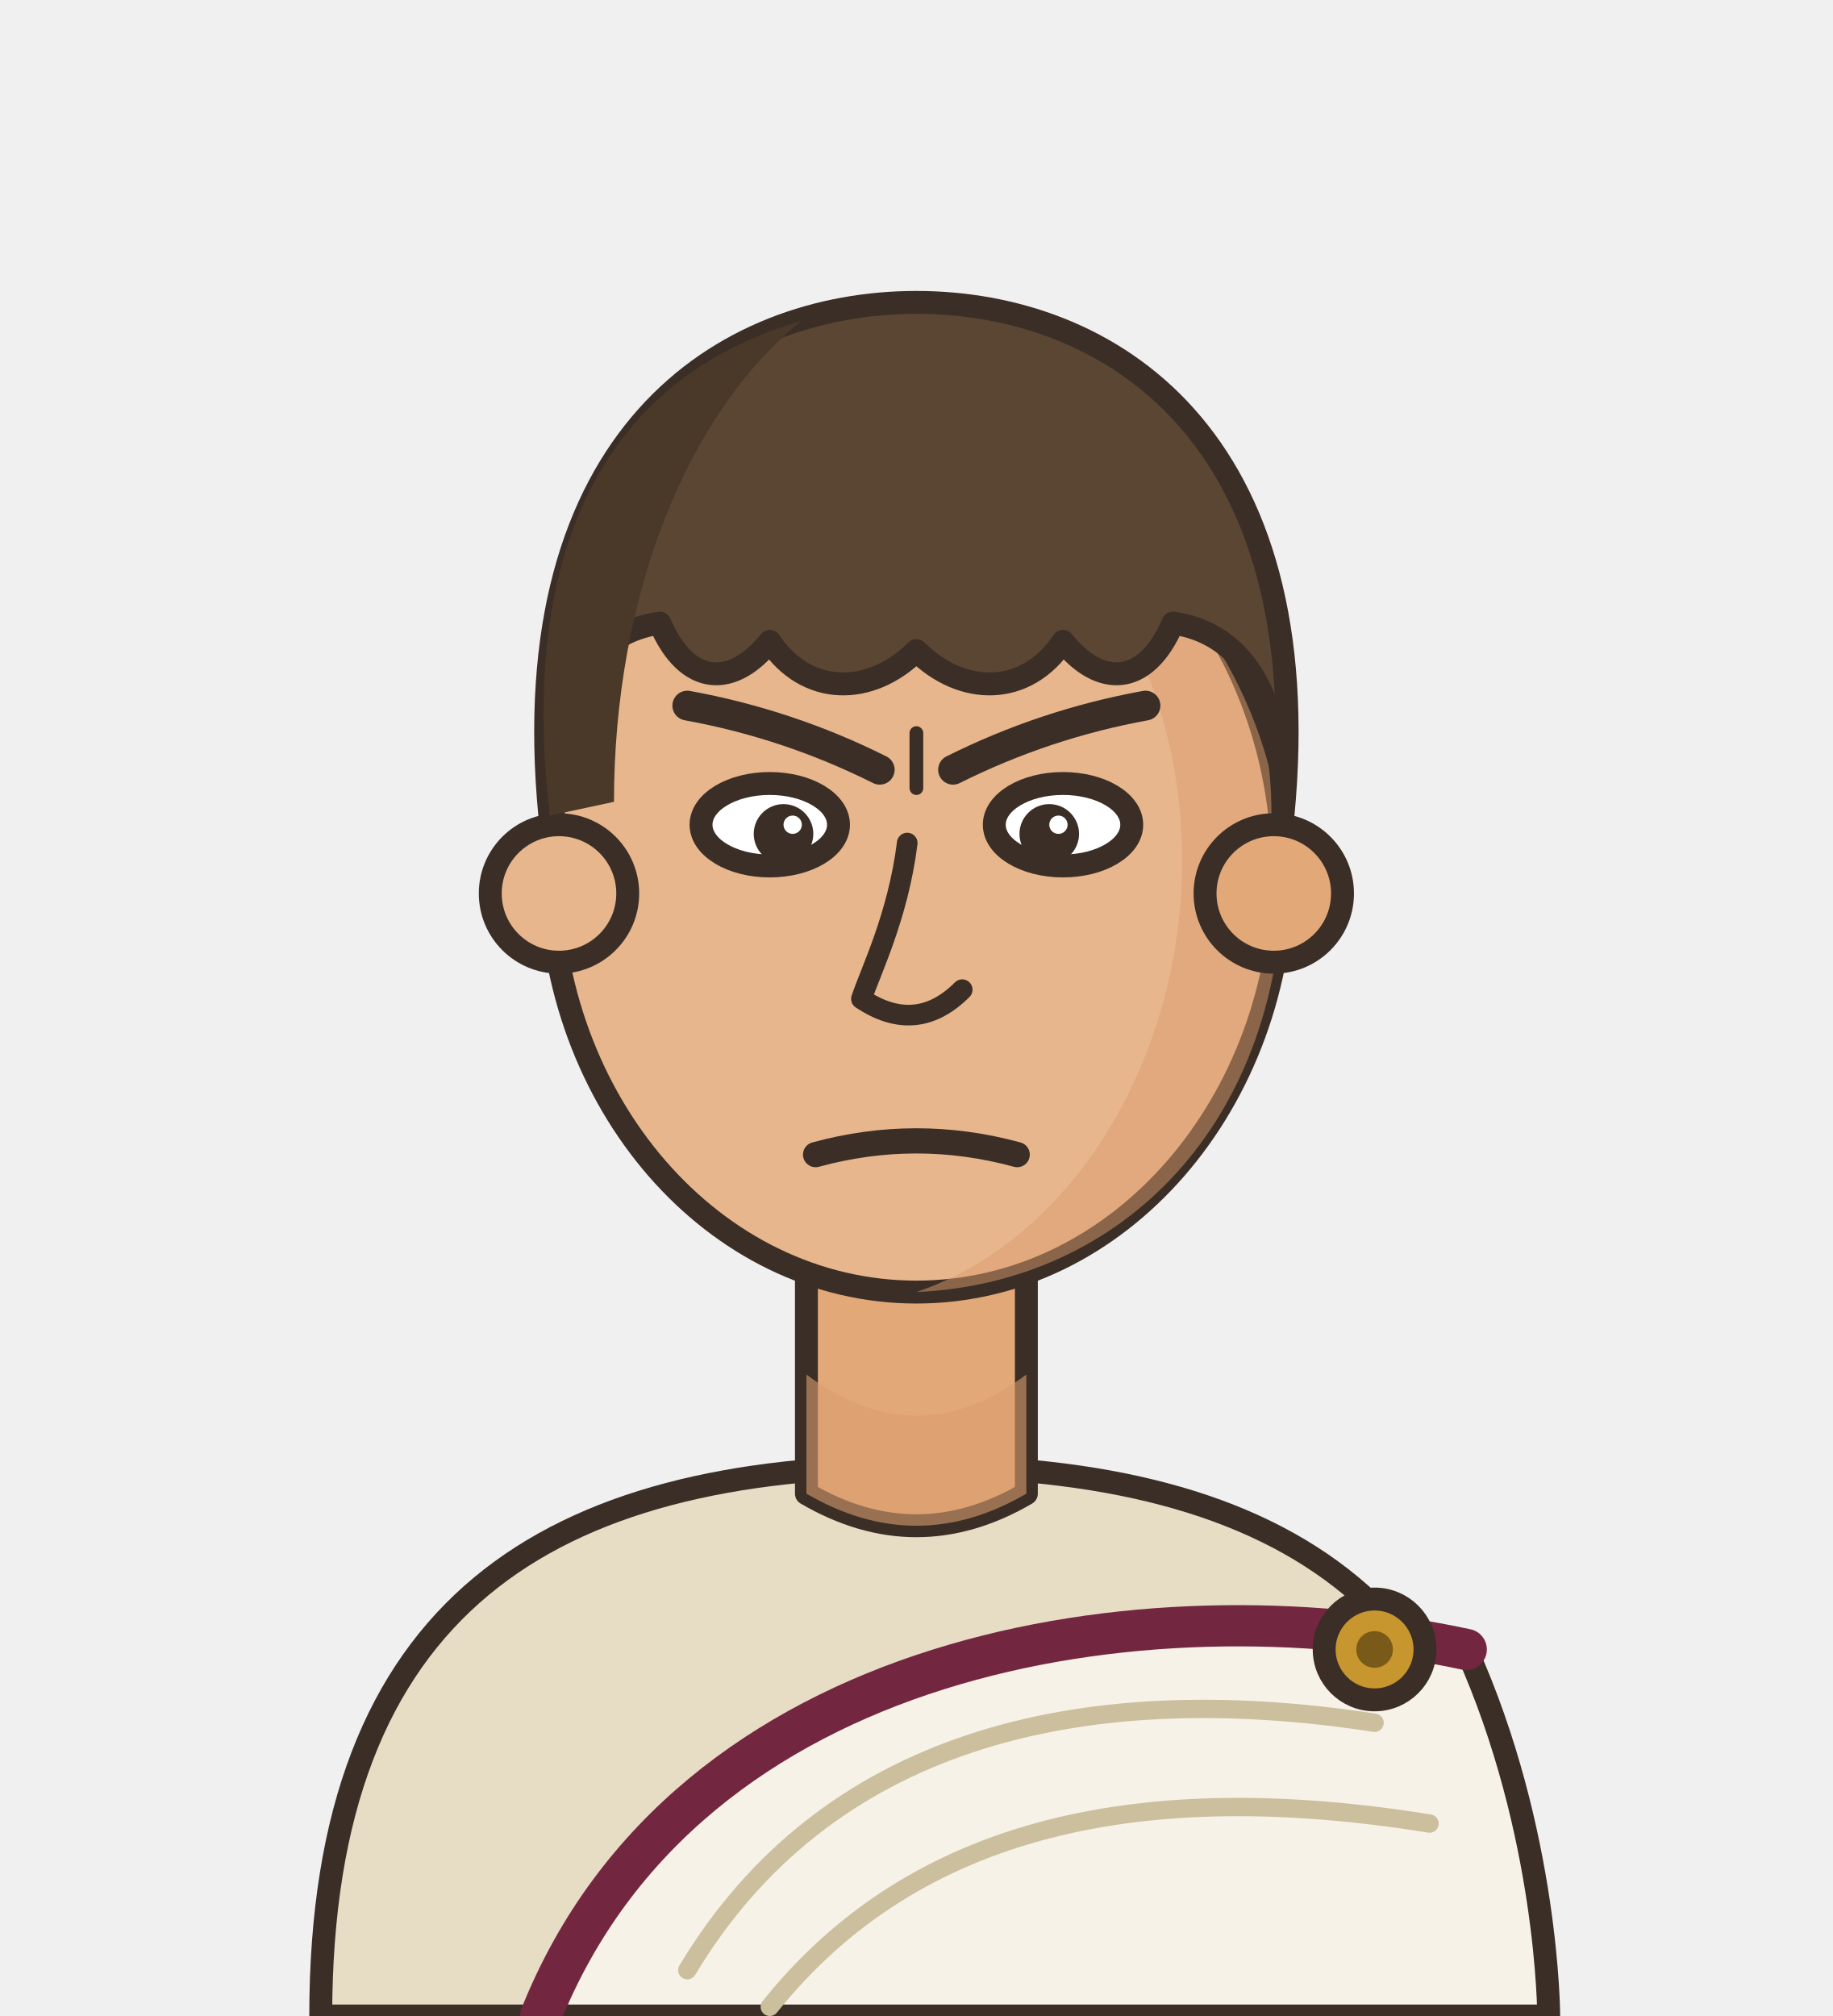
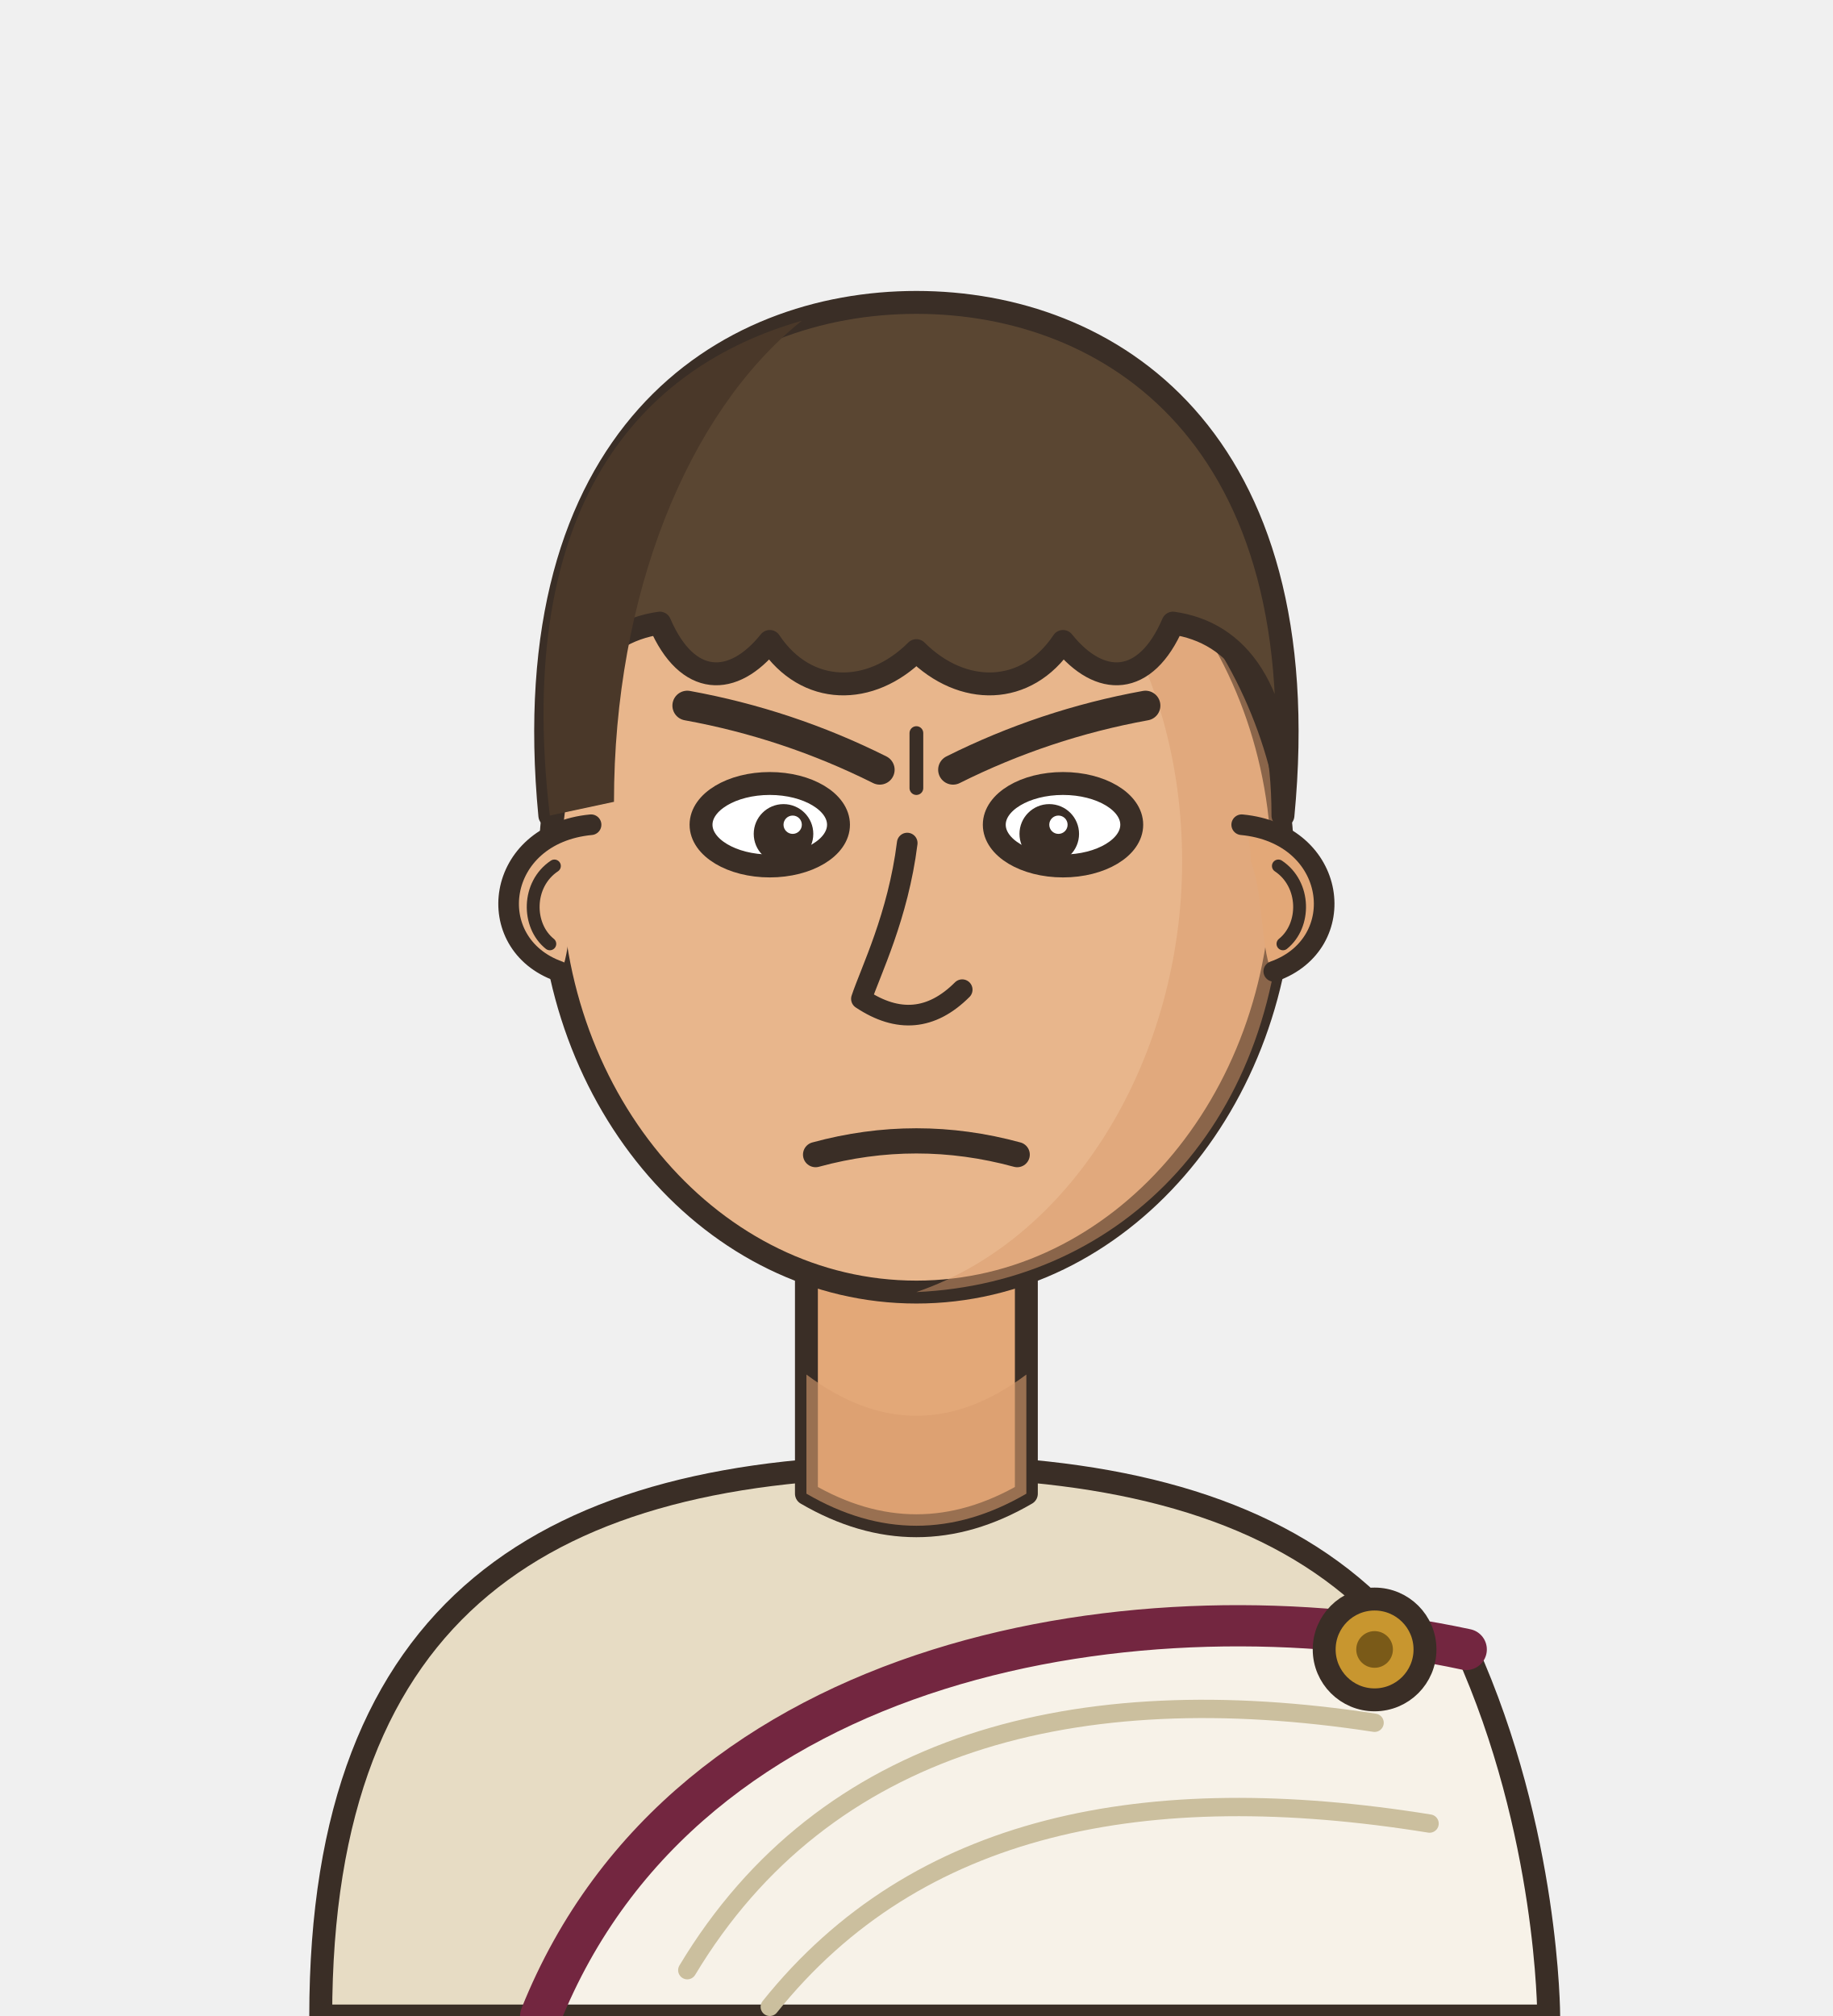
<svg xmlns="http://www.w3.org/2000/svg" width="400" height="440" viewBox="0 0 400 440">
  <g stroke="#3A2E26" stroke-width="5" stroke-linejoin="round" stroke-linecap="round">
    <path d="M70 440 C70 350 120 320 200 320 C280 320 330 350 330 440 Z" fill="#E7DCC4" />
    <path d="M118 440 C150 360 250 345 320 360 C338 400 338 440 338 440 Z" fill="#F7F2E8" />
    <path d="M150 430 C180 380 235 366 300 376" fill="none" stroke="#CBBF9E" stroke-width="4" />
    <path d="M168 438 C200 398 250 388 312 398" fill="none" stroke="#CBBF9E" stroke-width="4" />
    <path d="M118 440 C150 360 250 345 320 360" fill="none" stroke="#732640" stroke-width="9" />
    <circle cx="300" cy="360" r="11" fill="#C8962F" />
    <circle cx="300" cy="360" r="4" fill="#7A5A18" stroke="none" />
    <path d="M176 274 L176 326 Q200 340 224 326 L224 274 Z" fill="#E3A878" />
    <path d="M176 300 Q200 318 224 300 L224 326 Q200 340 176 326 Z" fill="#D99C6E" stroke="none" opacity="0.6" />
    <ellipse cx="200" cy="190" rx="80" ry="92" fill="#E8B68C" />
    <path d="M200 100 C250 104 280 150 280 190 C280 245 245 280 200 282 C235 270 258 230 258 188 C258 145 235 108 200 100 Z" fill="#D99C6E" stroke="none" opacity="0.5" />
-     <circle cx="122" cy="195" r="15" fill="#E8B68C" />
-     <circle cx="278" cy="195" r="15" fill="#E3A878" />
+     <path d="M129 179 C107 180 103 207 122 213 C125 208 124 196 127 188 C127 184 128 181 129 179 Z" fill="#E8B68C" stroke="none" />
+     <path d="M271 179 C293 180 297 207 278 213 C275 208 276 196 273 188 C273 184 272 181 271 179 Z" fill="#E3A878" stroke="none" />
+     <path d="M129 180 C108 182 105 206 122 212" fill="none" stroke="#3A2E26" stroke-width="4.5" />
+     <path d="M271 180 C292 182 295 206 278 212" fill="none" stroke="#3A2E26" stroke-width="4.5" />
+     <path d="M121 189 C115 193 115 202 120 206" fill="none" stroke="#3A2E26" stroke-width="2.8" />
+     <path d="M279 189 C285 193 285 202 280 206" fill="none" stroke="#3A2E26" stroke-width="2.8" />
    <path d="M120 178 C112 95 158 66 200 66 C242 66 288 95 280 178 C280 150 270 138 256 136 C250 150 240 150 232 140 C224 152 210 152 200 142 C190 152 176 152 168 140 C160 150 150 150 144 136 C130 138 120 150 120 178 Z" fill="#5A4632" />
    <path d="M120 178 C112 110 140 80 175 70 C150 90 134 130 134 175 Z" fill="#4A3829" stroke="none" />
    <path d="M150 154 Q172 158 192 168" fill="none" stroke="#3A2E26" stroke-width="6.5" />
    <path d="M208 168 Q228 158 250 154" fill="none" stroke="#3A2E26" stroke-width="6.5" />
    <path d="M200 160 L200 172" stroke="#3A2E26" stroke-width="3" fill="none" />
    <ellipse cx="168" cy="180" rx="15" ry="9" fill="#fff" />
    <circle cx="171" cy="182" r="6.5" fill="#3A2E26" stroke="none" />
    <circle cx="173" cy="180" r="2" fill="#fff" stroke="none" />
    <ellipse cx="232" cy="180" rx="15" ry="9" fill="#fff" />
    <circle cx="229" cy="182" r="6.5" fill="#3A2E26" stroke="none" />
    <circle cx="231" cy="180" r="2" fill="#fff" stroke="none" />
    <path d="M198 184 C196 200 190 212 188 218 Q200 226 210 216" fill="none" stroke="#3A2E26" stroke-width="4.5" />
    <path d="M178 252 Q200 246 222 252" fill="none" stroke="#3A2E26" stroke-width="5.5" />
  </g>
</svg>
